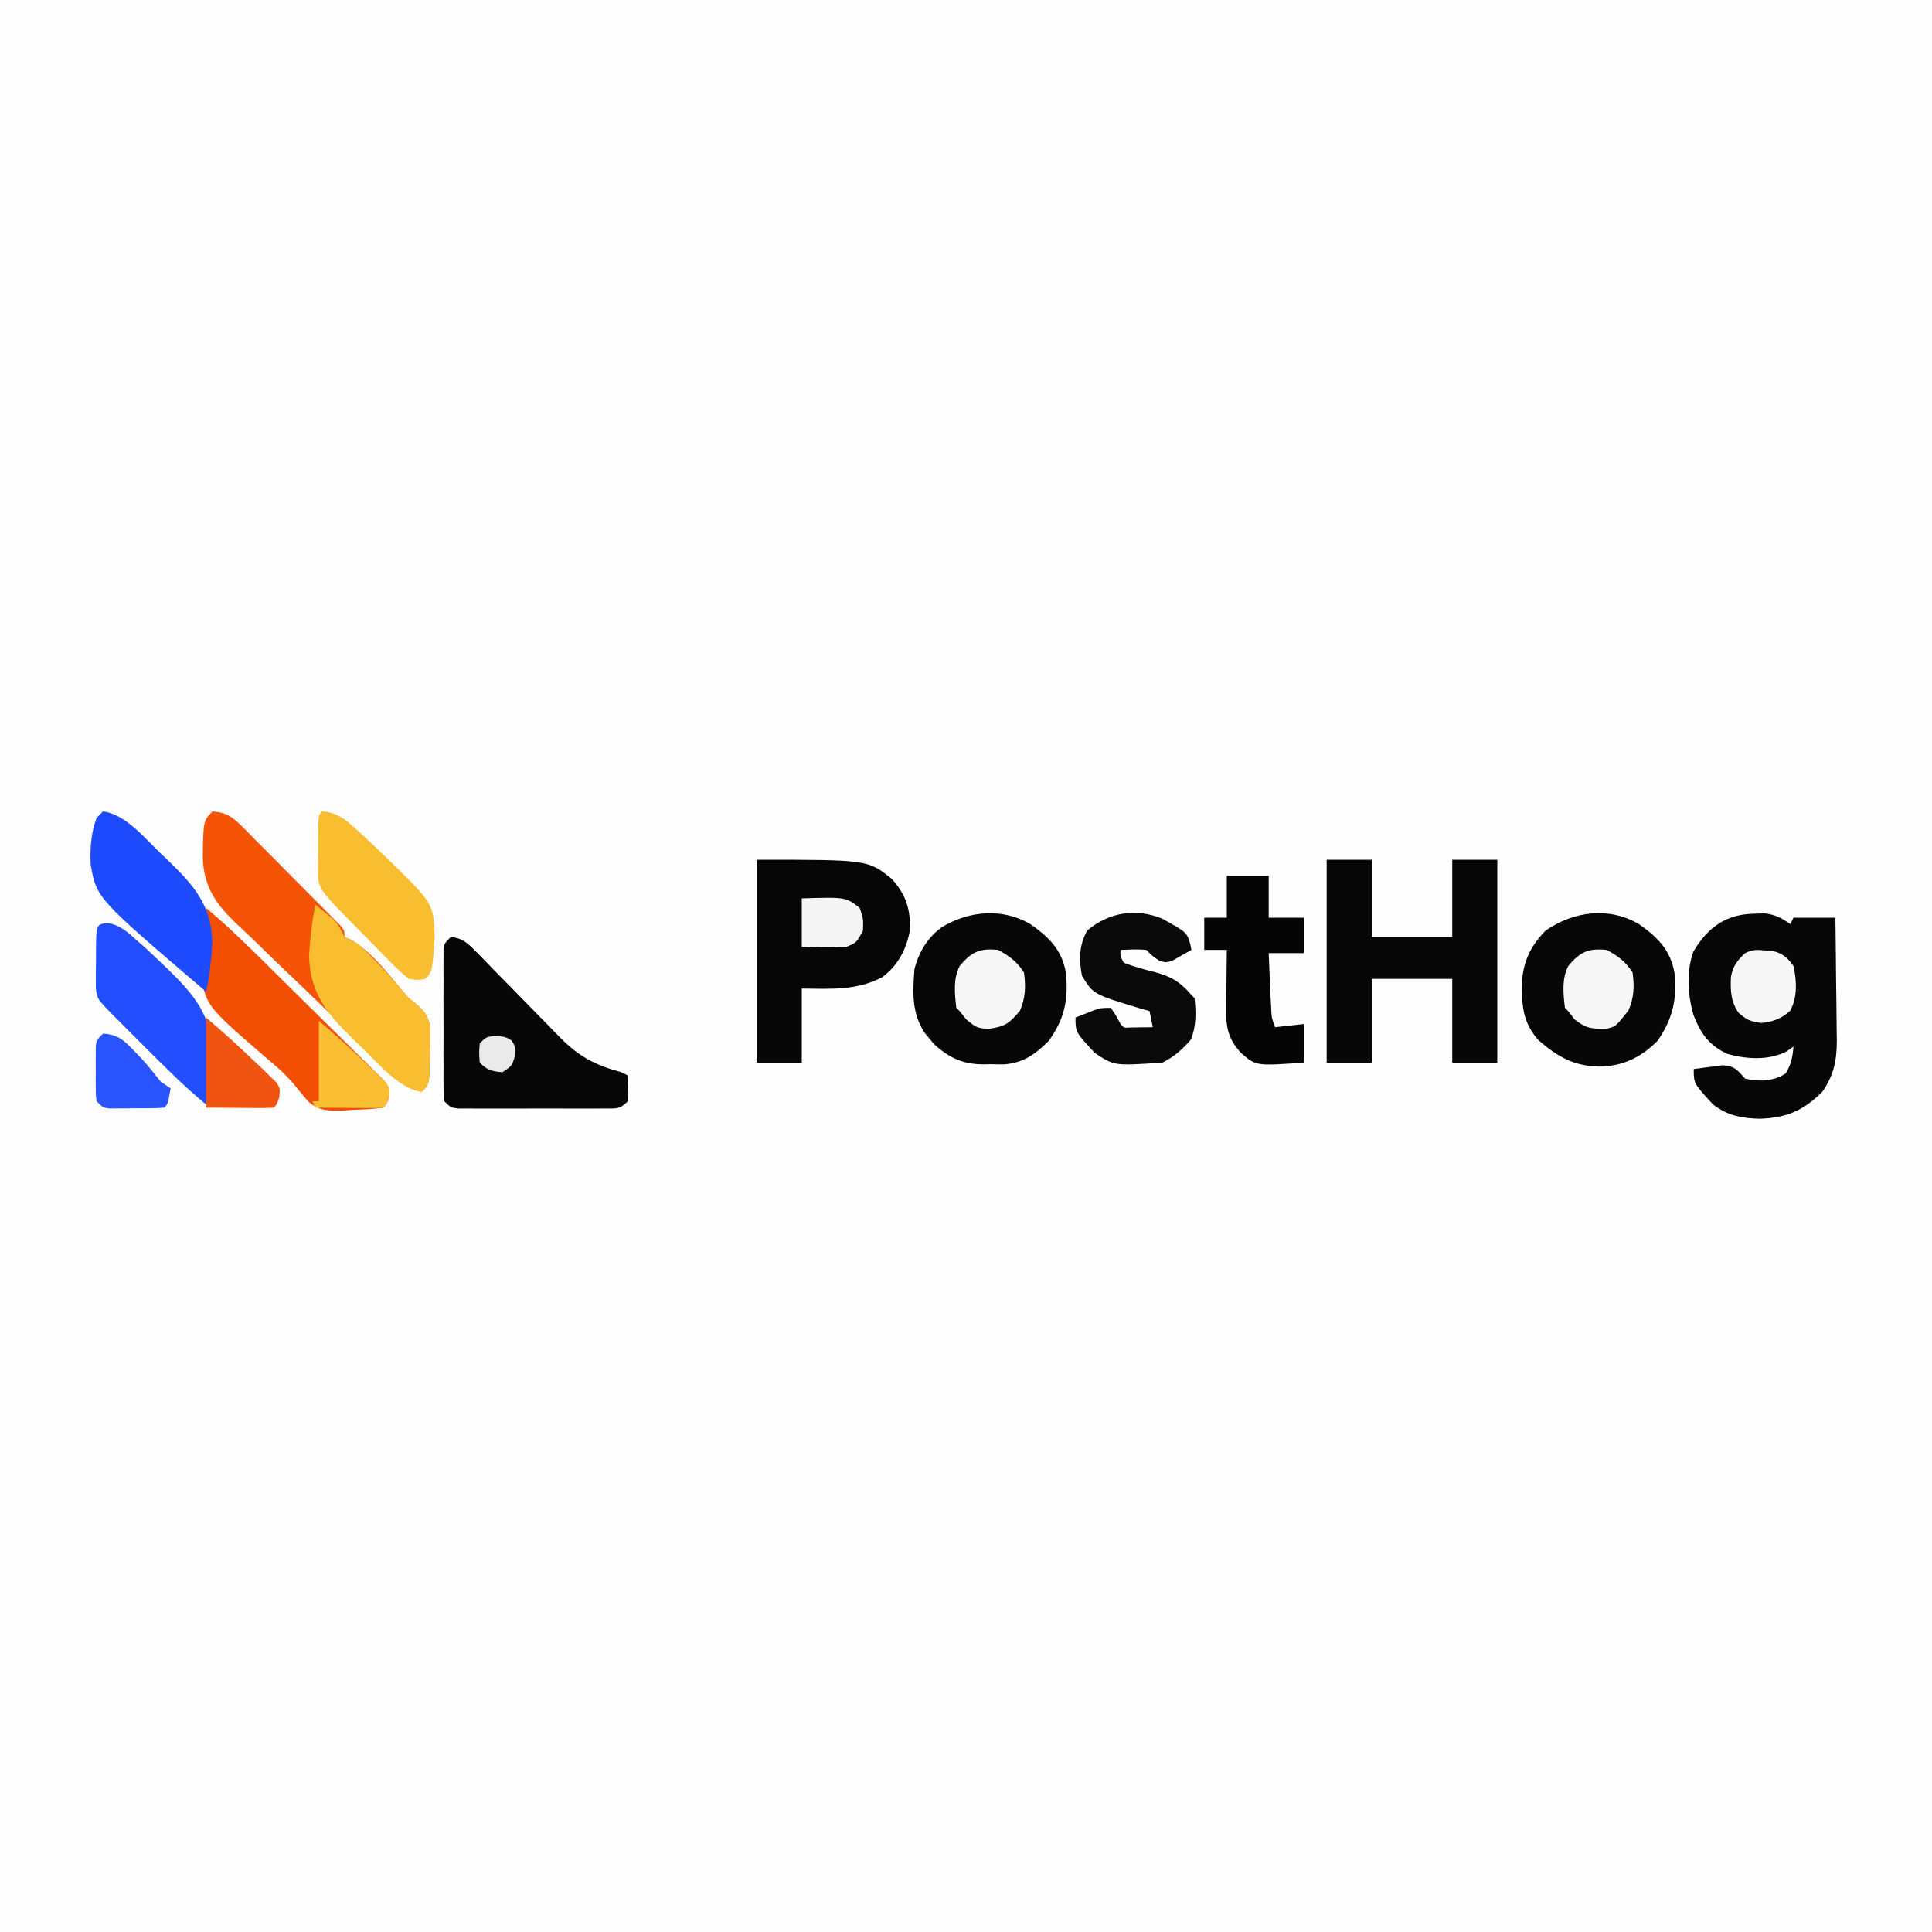
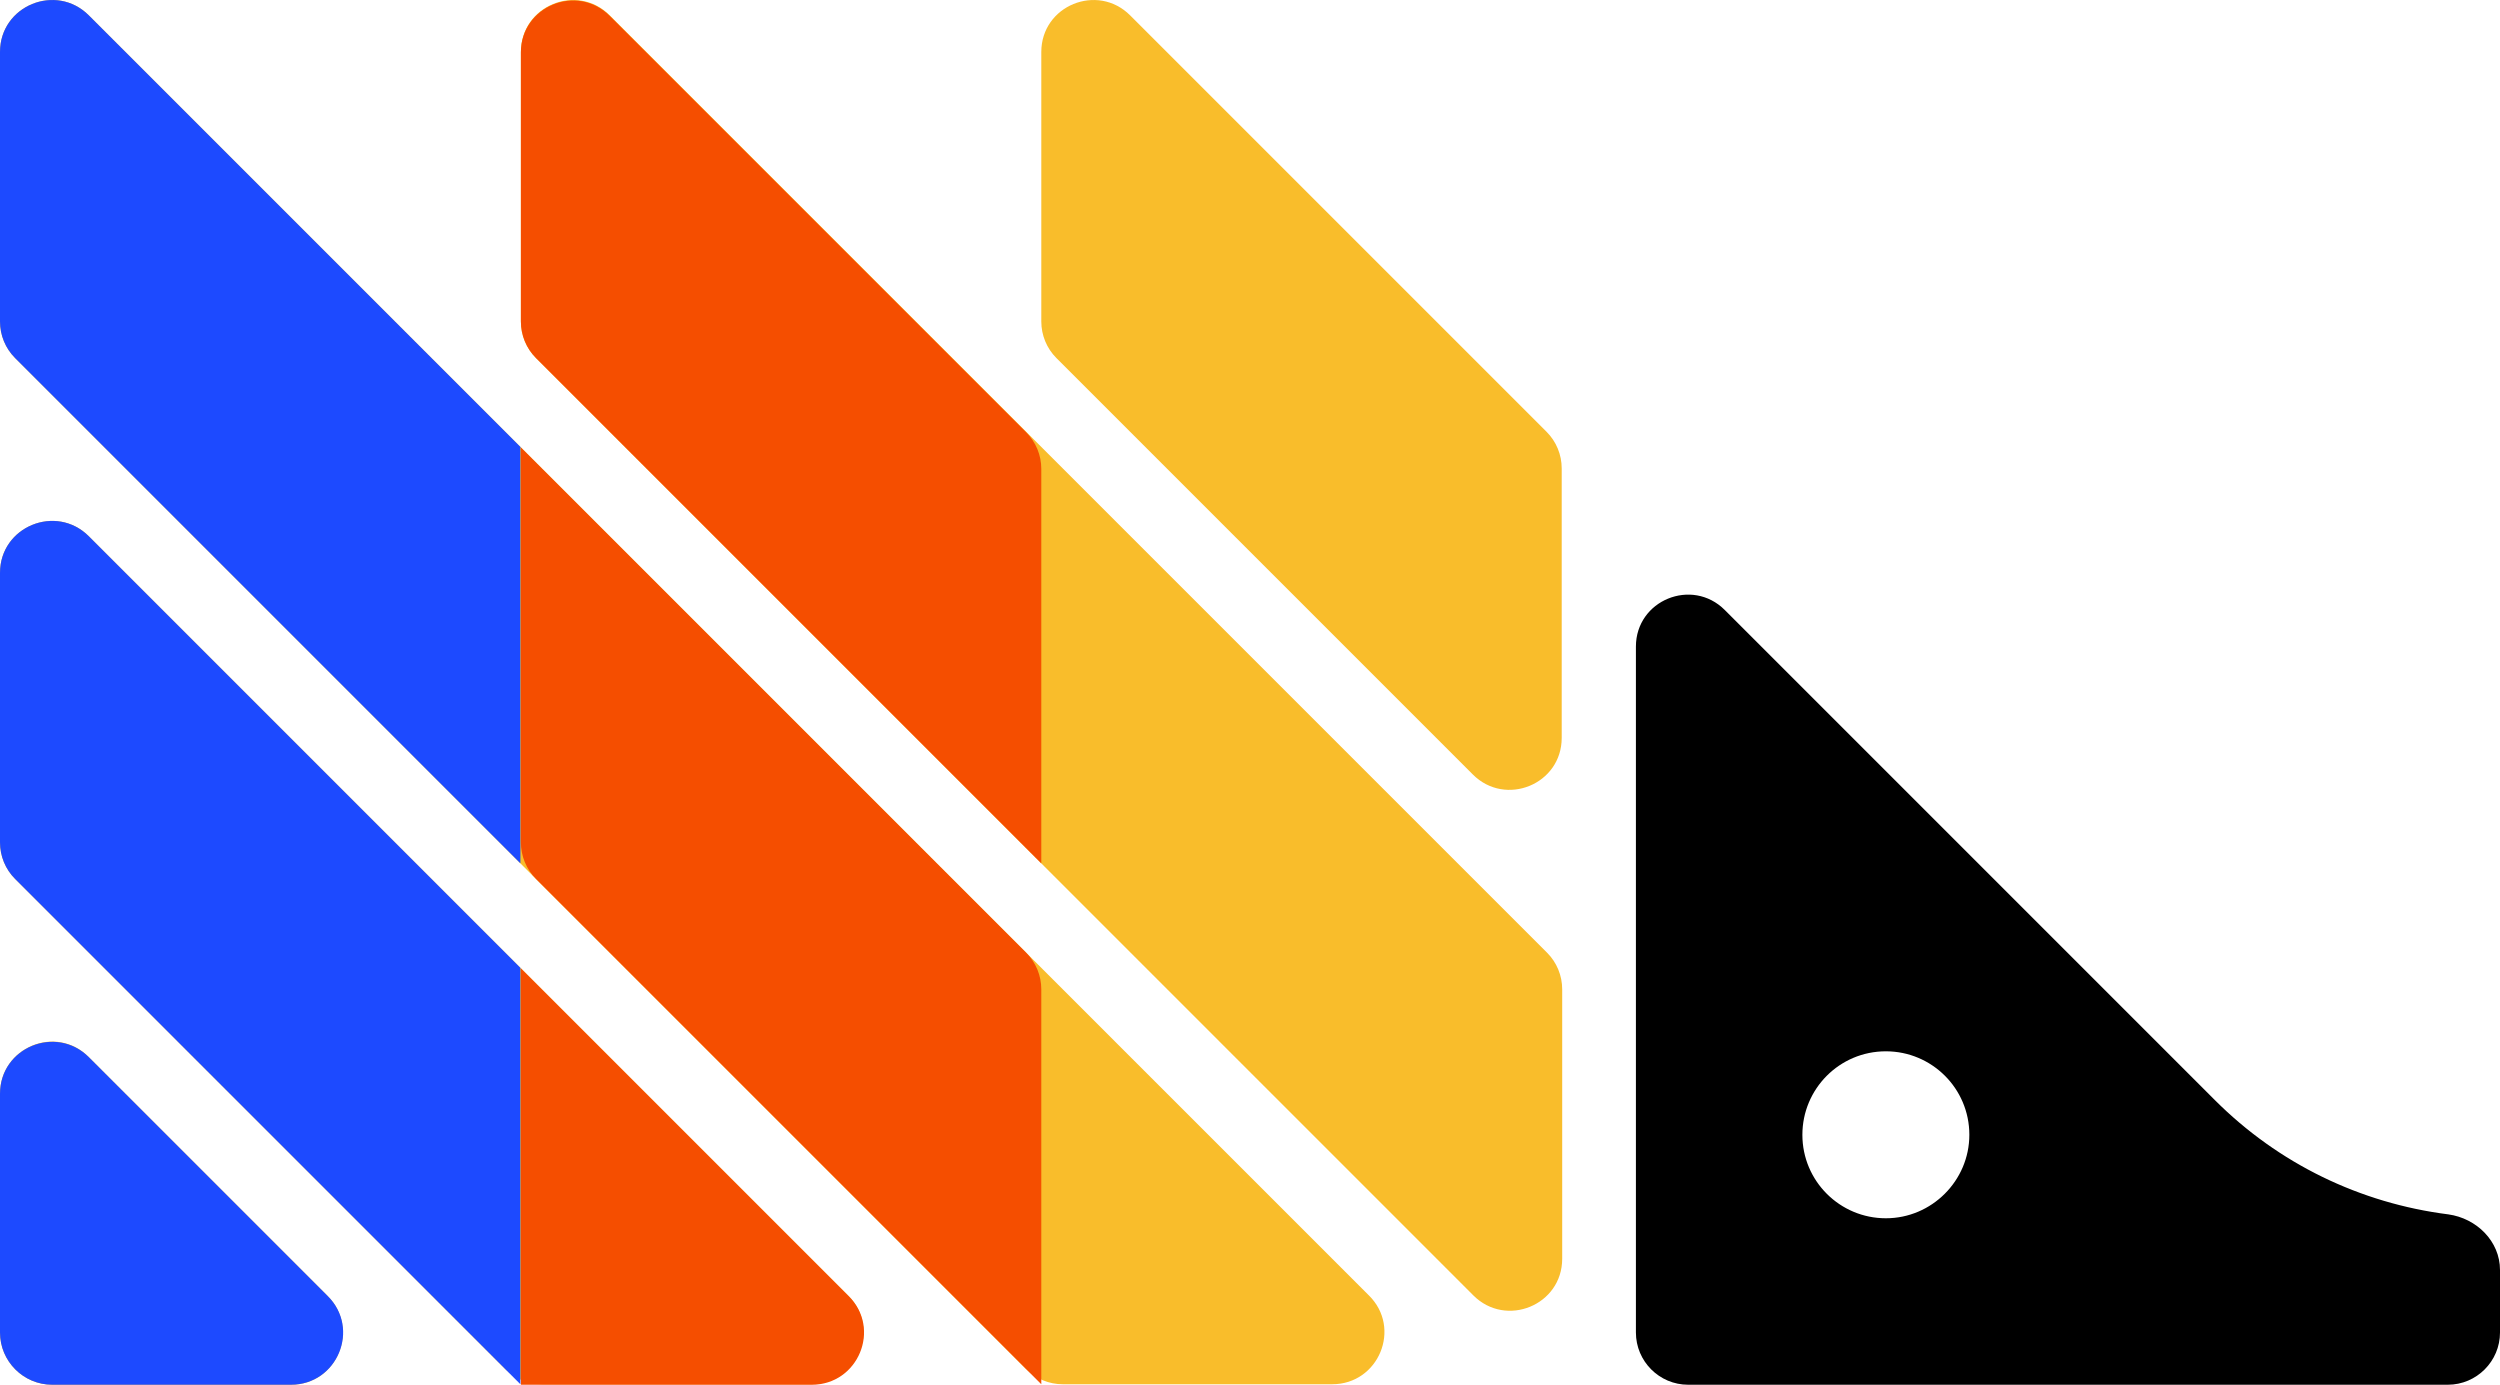
- <svg xmlns="http://www.w3.org/2000/svg" width="100px" height="100px" viewBox="0 0 100 100" version="1.1">
-   <g id="surface1">
-     <path style=" stroke:none;fill-rule:nonzero;fill:rgb(99.608%,99.608%,99.608%);fill-opacity:1;" d="M 0 0 C 33 0 66 0 100 0 C 100 33 100 66 100 100 C 67 100 34 100 0 100 C 0 67 0 34 0 0 Z M 0 0 " />
-     <path style=" stroke:none;fill-rule:nonzero;fill:rgb(2.745%,2.745%,2.745%);fill-opacity:1;" d="M 90.812 47.293 C 91.07 47.285 91.07 47.285 91.332 47.277 C 91.895 47.34 92.207 47.512 92.668 47.832 C 92.723 47.723 92.777 47.613 92.832 47.5 C 93.547 47.5 94.262 47.5 95 47.5 C 95.016 48.566 95.027 49.637 95.035 50.703 C 95.039 51.066 95.043 51.43 95.051 51.789 C 95.059 52.312 95.062 52.836 95.066 53.359 C 95.07 53.52 95.07 53.68 95.074 53.848 C 95.074 54.871 94.922 55.645 94.332 56.5 C 93.34 57.492 92.469 57.859 91.094 57.906 C 90.148 57.883 89.426 57.75 88.668 57.168 C 87.668 56.086 87.668 56.086 87.668 55.332 C 87.984 55.289 88.305 55.246 88.625 55.207 C 88.805 55.184 88.98 55.16 89.164 55.137 C 89.801 55.176 89.91 55.379 90.332 55.832 C 91.082 55.996 91.777 55.973 92.426 55.562 C 92.711 55.094 92.785 54.707 92.832 54.168 C 92.719 54.246 92.602 54.328 92.484 54.414 C 91.562 54.898 90.41 54.828 89.418 54.551 C 88.477 54.129 88.027 53.5 87.656 52.539 C 87.355 51.496 87.277 50.277 87.652 49.25 C 88.395 47.996 89.344 47.312 90.812 47.293 Z M 90.812 47.293 " />
-     <path style=" stroke:none;fill-rule:nonzero;fill:rgb(2.353%,2.353%,2.353%);fill-opacity:1;" d="M 68.668 44.5 C 69.438 44.5 70.207 44.5 71 44.5 C 71 45.82 71 47.141 71 48.5 C 72.375 48.5 73.75 48.5 75.168 48.5 C 75.168 47.18 75.168 45.859 75.168 44.5 C 75.938 44.5 76.707 44.5 77.5 44.5 C 77.5 47.965 77.5 51.43 77.5 55 C 76.73 55 75.961 55 75.168 55 C 75.168 53.57 75.168 52.141 75.168 50.668 C 73.793 50.668 72.418 50.668 71 50.668 C 71 52.098 71 53.527 71 55 C 70.23 55 69.461 55 68.668 55 C 68.668 51.535 68.668 48.07 68.668 44.5 Z M 68.668 44.5 " />
-     <path style=" stroke:none;fill-rule:nonzero;fill:rgb(2.353%,2.353%,2.353%);fill-opacity:1;" d="M 39.168 44.5 C 44.93 44.5 44.93 44.5 46.168 45.5 C 46.902 46.316 47.148 47.105 47.09 48.195 C 46.906 49.156 46.461 49.996 45.664 50.578 C 44.328 51.285 42.98 51.18 41.5 51.168 C 41.5 52.434 41.5 53.695 41.5 55 C 40.73 55 39.961 55 39.168 55 C 39.168 51.535 39.168 48.07 39.168 44.5 Z M 39.168 44.5 " />
-     <path style=" stroke:none;fill-rule:nonzero;fill:rgb(96.078%,32.941%,2.745%);fill-opacity:1;" d="M 11 42 C 11.676 42.047 12.008 42.258 12.48 42.73 C 12.598 42.852 12.719 42.969 12.844 43.09 C 12.969 43.223 13.098 43.352 13.227 43.484 C 13.359 43.617 13.492 43.746 13.629 43.883 C 13.906 44.164 14.184 44.445 14.461 44.723 C 14.887 45.156 15.312 45.586 15.742 46.012 C 16.012 46.285 16.281 46.555 16.551 46.828 C 16.68 46.957 16.809 47.086 16.941 47.219 C 17.059 47.34 17.176 47.457 17.297 47.582 C 17.398 47.688 17.504 47.793 17.609 47.898 C 17.832 48.168 17.832 48.168 17.832 48.5 C 17.93 48.539 18.023 48.582 18.121 48.625 C 19.215 49.23 20.07 50.383 20.867 51.328 C 21.145 51.66 21.145 51.66 21.422 51.867 C 21.863 52.234 22.129 52.496 22.254 53.07 C 22.277 53.535 22.27 53.992 22.25 54.457 C 22.25 54.617 22.246 54.777 22.246 54.941 C 22.219 56.113 22.219 56.113 21.832 56.5 C 21.082 56.414 20.648 55.91 20.129 55.406 C 20.023 55.309 19.922 55.211 19.816 55.113 C 18.742 54.094 17.688 53.062 16.629 52.027 C 16.129 51.539 15.625 51.055 15.117 50.574 C 14.5 49.992 13.891 49.402 13.289 48.809 C 13.059 48.582 12.828 48.359 12.59 48.145 C 11.375 47.016 10.562 46.137 10.496 44.418 C 10.523 42.477 10.523 42.477 11 42 Z M 11 42 " />
-     <path style=" stroke:none;fill-rule:nonzero;fill:rgb(2.745%,2.745%,2.745%);fill-opacity:1;" d="M 84.832 47.832 C 85.789 48.508 86.449 49.156 86.668 50.332 C 86.82 51.707 86.574 52.746 85.793 53.875 C 84.934 54.73 84.008 55.184 82.793 55.207 C 81.465 55.184 80.617 54.695 79.625 53.836 C 78.777 52.867 78.758 51.961 78.785 50.727 C 78.875 49.68 79.262 48.926 80 48.168 C 81.445 47.164 83.277 46.922 84.832 47.832 Z M 84.832 47.832 " />
-     <path style=" stroke:none;fill-rule:nonzero;fill:rgb(2.745%,2.745%,2.745%);fill-opacity:1;" d="M 53.332 47.832 C 54.289 48.504 54.957 49.156 55.168 50.332 C 55.309 51.73 55.113 52.703 54.293 53.863 C 53.609 54.562 52.953 55.02 51.973 55.09 C 51.734 55.09 51.492 55.09 51.25 55.082 C 51.129 55.086 51.012 55.09 50.887 55.09 C 49.832 55.082 49.137 54.762 48.344 54.043 C 48.27 53.949 48.191 53.855 48.113 53.762 C 48.035 53.668 47.957 53.574 47.875 53.48 C 47.184 52.449 47.238 51.367 47.332 50.168 C 47.543 49.293 48.035 48.488 48.777 47.973 C 50.184 47.137 51.891 46.992 53.332 47.832 Z M 53.332 47.832 " />
-     <path style=" stroke:none;fill-rule:nonzero;fill:rgb(2.745%,2.745%,2.745%);fill-opacity:1;" d="M 23.332 48.5 C 23.926 48.551 24.207 48.816 24.609 49.227 C 24.785 49.406 24.785 49.406 24.965 49.586 C 25.09 49.715 25.215 49.844 25.344 49.977 C 25.473 50.109 25.602 50.242 25.734 50.379 C 26.293 50.941 26.844 51.508 27.398 52.074 C 27.801 52.488 28.207 52.898 28.613 53.312 C 28.801 53.504 28.801 53.504 28.988 53.699 C 29.965 54.691 30.816 55.137 32.168 55.5 C 32.332 55.582 32.332 55.582 32.5 55.668 C 32.531 56.676 32.531 56.676 32.5 57 C 32.074 57.426 31.914 57.375 31.324 57.375 C 31.059 57.379 31.059 57.379 30.789 57.379 C 30.602 57.379 30.41 57.379 30.215 57.379 C 29.922 57.379 29.922 57.379 29.625 57.379 C 29.211 57.379 28.797 57.379 28.387 57.375 C 27.754 57.375 27.121 57.375 26.484 57.379 C 26.086 57.379 25.688 57.379 25.285 57.379 C 25 57.379 25 57.379 24.711 57.379 C 24.535 57.379 24.359 57.379 24.176 57.375 C 24.023 57.375 23.867 57.375 23.707 57.375 C 23.332 57.332 23.332 57.332 23 57 C 22.957 56.652 22.957 56.652 22.957 56.219 C 22.957 56.055 22.953 55.895 22.953 55.727 C 22.953 55.551 22.953 55.375 22.957 55.191 C 22.957 55.012 22.957 54.832 22.953 54.648 C 22.953 54.266 22.957 53.887 22.957 53.504 C 22.957 52.918 22.957 52.336 22.953 51.75 C 22.953 51.379 22.953 51.012 22.957 50.641 C 22.953 50.465 22.953 50.289 22.953 50.109 C 22.953 49.945 22.957 49.781 22.957 49.617 C 22.957 49.473 22.957 49.328 22.957 49.18 C 23 48.832 23 48.832 23.332 48.5 Z M 23.332 48.5 " />
-     <path style=" stroke:none;fill-rule:nonzero;fill:rgb(94.902%,30.98%,1.569%);fill-opacity:1;" d="M 10.668 47 C 11.762 47.906 12.766 48.895 13.777 49.891 C 13.867 49.98 13.957 50.07 14.051 50.164 C 14.531 50.641 15.012 51.113 15.492 51.59 C 15.887 51.984 16.285 52.375 16.684 52.766 C 17.168 53.238 17.648 53.715 18.125 54.191 C 18.309 54.371 18.492 54.555 18.676 54.734 C 18.934 54.984 19.188 55.234 19.438 55.488 C 19.586 55.633 19.73 55.777 19.879 55.922 C 20.168 56.332 20.168 56.332 20.141 56.793 C 20 57.168 20 57.168 19.832 57.332 C 19.281 57.414 18.723 57.426 18.168 57.449 C 18.012 57.461 17.859 57.473 17.703 57.488 C 16.988 57.508 16.52 57.488 15.961 57.02 C 15.715 56.738 15.473 56.445 15.238 56.152 C 14.793 55.617 14.309 55.195 13.773 54.75 C 10.621 52.027 10.621 52.027 10.395 50.227 C 10.363 49.137 10.461 48.07 10.668 47 Z M 10.668 47 " />
-     <path style=" stroke:none;fill-rule:nonzero;fill:rgb(3.922%,3.922%,3.922%);fill-opacity:1;" d="M 60.145 47.543 C 61.43 48.262 61.43 48.262 61.605 48.855 C 61.637 49.008 61.637 49.008 61.668 49.168 C 61.461 49.289 61.25 49.406 61.043 49.52 C 60.926 49.586 60.809 49.652 60.691 49.719 C 60.332 49.832 60.332 49.832 59.977 49.707 C 59.668 49.5 59.668 49.5 59.332 49.168 C 58.887 49.121 58.453 49.152 58 49.168 C 57.98 49.492 57.98 49.492 58.168 49.832 C 58.715 50.043 59.254 50.188 59.82 50.328 C 60.645 50.555 61.094 50.828 61.668 51.5 C 61.723 51.555 61.777 51.609 61.832 51.668 C 61.906 52.418 61.926 53.109 61.637 53.812 C 61.211 54.312 60.754 54.707 60.168 55 C 57.668 55.168 57.668 55.168 56.668 54.5 C 55.668 53.426 55.668 53.426 55.668 52.668 C 55.879 52.582 56.09 52.5 56.301 52.418 C 56.422 52.371 56.539 52.324 56.66 52.277 C 57 52.168 57 52.168 57.5 52.168 C 57.77 52.574 57.77 52.574 58 53 C 58.168 53.207 58.168 53.207 58.512 53.184 C 58.648 53.18 58.785 53.18 58.926 53.176 C 59.066 53.176 59.203 53.176 59.344 53.172 C 59.449 53.172 59.559 53.168 59.668 53.168 C 59.586 52.754 59.586 52.754 59.5 52.332 C 59.332 52.285 59.164 52.234 58.988 52.188 C 56.59 51.465 56.59 51.465 56 50.5 C 55.844 49.645 55.852 48.938 56.27 48.168 C 57.387 47.227 58.766 46.992 60.145 47.543 Z M 60.145 47.543 " />
-     <path style=" stroke:none;fill-rule:nonzero;fill:rgb(1.961%,1.961%,1.961%);fill-opacity:1;" d="M 63.5 45.332 C 64.215 45.332 64.93 45.332 65.668 45.332 C 65.668 46.047 65.668 46.762 65.668 47.5 C 66.273 47.5 66.875 47.5 67.5 47.5 C 67.5 48.105 67.5 48.711 67.5 49.332 C 66.895 49.332 66.289 49.332 65.668 49.332 C 65.691 49.879 65.715 50.422 65.738 50.969 C 65.746 51.125 65.754 51.277 65.758 51.438 C 65.766 51.586 65.773 51.734 65.781 51.887 C 65.785 52.027 65.793 52.164 65.801 52.305 C 65.824 52.695 65.824 52.695 66 53.168 C 66.742 53.086 66.742 53.086 67.5 53 C 67.5 53.66 67.5 54.32 67.5 55 C 65.023 55.172 65.023 55.172 64.281 54.543 C 63.633 53.871 63.457 53.285 63.469 52.355 C 63.469 52.078 63.469 52.078 63.469 51.793 C 63.473 51.602 63.477 51.406 63.48 51.207 C 63.48 51.012 63.48 50.816 63.484 50.613 C 63.488 50.133 63.492 49.648 63.5 49.168 C 63.113 49.168 62.73 49.168 62.332 49.168 C 62.332 48.617 62.332 48.066 62.332 47.5 C 62.719 47.5 63.102 47.5 63.5 47.5 C 63.5 46.785 63.5 46.07 63.5 45.332 Z M 63.5 45.332 " />
-     <path style=" stroke:none;fill-rule:nonzero;fill:rgb(13.333%,30.588%,99.608%);fill-opacity:1;" d="M 5.523 47.77 C 6.207 47.863 6.605 48.246 7.102 48.691 C 7.203 48.781 7.309 48.871 7.414 48.965 C 7.742 49.266 8.066 49.566 8.387 49.875 C 8.492 49.977 8.602 50.082 8.715 50.188 C 10.07 51.508 10.934 52.562 10.992 54.496 C 10.941 55.402 10.852 56.281 10.668 57.168 C 9.594 56.289 8.625 55.316 7.648 54.34 C 7.363 54.051 7.074 53.762 6.785 53.477 C 6.602 53.293 6.418 53.109 6.238 52.926 C 6.152 52.84 6.066 52.754 5.977 52.668 C 5.023 51.707 5.023 51.707 4.961 51.125 C 4.961 50.98 4.961 50.84 4.961 50.691 C 4.961 50.457 4.961 50.457 4.961 50.219 C 4.965 50.059 4.965 49.895 4.969 49.73 C 4.969 49.566 4.969 49.402 4.969 49.234 C 4.977 47.867 4.977 47.867 5.523 47.77 Z M 5.523 47.77 " />
-     <path style=" stroke:none;fill-rule:nonzero;fill:rgb(97.647%,74.51%,18.431%);fill-opacity:1;" d="M 16.332 46.832 C 16.523 46.984 16.711 47.137 16.895 47.293 C 17 47.375 17.105 47.461 17.211 47.551 C 17.516 47.848 17.652 48.121 17.832 48.5 C 18.051 48.617 18.273 48.727 18.5 48.832 C 19.355 49.598 20.129 50.453 20.867 51.328 C 21.145 51.66 21.145 51.66 21.422 51.867 C 21.863 52.234 22.129 52.496 22.254 53.07 C 22.277 53.535 22.27 53.992 22.25 54.457 C 22.25 54.617 22.246 54.777 22.246 54.941 C 22.219 56.113 22.219 56.113 21.832 56.5 C 20.633 56.359 19.551 54.996 18.707 54.199 C 18.594 54.09 18.484 53.984 18.367 53.875 C 16.984 52.535 16.055 51.465 15.996 49.492 C 16.047 48.59 16.141 47.715 16.332 46.832 Z M 16.332 46.832 " />
-     <path style=" stroke:none;fill-rule:nonzero;fill:rgb(97.647%,74.51%,18.824%);fill-opacity:1;" d="M 16.668 42 C 17.512 42.039 18.008 42.531 18.602 43.074 C 18.703 43.168 18.809 43.262 18.914 43.359 C 19.242 43.664 19.562 43.969 19.887 44.281 C 19.992 44.387 20.102 44.488 20.215 44.598 C 22.43 46.77 22.43 46.77 22.5 48.465 C 22.379 50.289 22.379 50.289 22 50.668 C 21.637 50.734 21.637 50.734 21.168 50.668 C 20.793 50.367 20.477 50.078 20.148 49.734 C 20.055 49.641 19.961 49.547 19.863 49.449 C 19.562 49.145 19.266 48.84 18.969 48.531 C 18.766 48.328 18.566 48.121 18.363 47.918 C 16.457 45.984 16.457 45.984 16.461 44.988 C 16.461 44.824 16.461 44.664 16.461 44.492 C 16.465 44.324 16.465 44.152 16.469 43.98 C 16.469 43.809 16.469 43.637 16.469 43.461 C 16.477 42.191 16.477 42.191 16.668 42 Z M 16.668 42 " />
-     <path style=" stroke:none;fill-rule:nonzero;fill:rgb(11.765%,29.412%,99.608%);fill-opacity:1;" d="M 5.332 42 C 6.508 42.141 7.547 43.445 8.375 44.23 C 8.484 44.332 8.594 44.434 8.703 44.539 C 10.043 45.836 10.934 46.844 10.992 48.77 C 10.941 49.641 10.852 50.484 10.668 51.332 C 5.004 46.496 5.004 46.496 4.695 44.77 C 4.652 43.949 4.707 43.109 5 42.332 C 5.109 42.223 5.219 42.113 5.332 42 Z M 5.332 42 " />
-     <path style=" stroke:none;fill-rule:nonzero;fill:rgb(96.471%,96.471%,96.471%);fill-opacity:1;" d="M 83.168 49.168 C 83.777 49.508 84.113 49.75 84.5 50.332 C 84.602 51.043 84.578 51.66 84.281 52.312 C 83.625 53.137 83.625 53.137 83.152 53.246 C 82.402 53.254 82.102 53.25 81.5 52.762 C 81.391 52.621 81.281 52.48 81.168 52.332 C 81.113 52.277 81.059 52.223 81 52.168 C 80.914 51.438 80.828 50.664 81.176 49.996 C 81.789 49.258 82.223 49.074 83.168 49.168 Z M 83.168 49.168 " />
-     <path style=" stroke:none;fill-rule:nonzero;fill:rgb(96.863%,96.863%,96.863%);fill-opacity:1;" d="M 51.668 49.168 C 52.277 49.508 52.613 49.75 53 50.332 C 53.102 51.039 53.078 51.656 52.793 52.312 C 52.266 52.949 52.023 53.141 51.176 53.25 C 50.586 53.23 50.5 53.168 50.012 52.762 C 49.898 52.621 49.785 52.48 49.668 52.332 C 49.613 52.277 49.559 52.223 49.5 52.168 C 49.414 51.438 49.328 50.664 49.676 49.996 C 50.289 49.258 50.723 49.074 51.668 49.168 Z M 51.668 49.168 " />
-     <path style=" stroke:none;fill-rule:nonzero;fill:rgb(93.725%,33.333%,6.667%);fill-opacity:1;" d="M 10.668 52.668 C 11.559 53.43 12.41 54.195 13.25 55.012 C 13.375 55.125 13.496 55.242 13.625 55.359 C 13.738 55.473 13.855 55.586 13.973 55.703 C 14.078 55.805 14.184 55.906 14.293 56.012 C 14.5 56.332 14.5 56.332 14.461 56.777 C 14.332 57.168 14.332 57.168 14.168 57.332 C 13.906 57.348 13.645 57.352 13.383 57.352 C 13.242 57.348 13.102 57.348 12.957 57.348 C 12.773 57.348 12.594 57.344 12.406 57.344 C 11.832 57.34 11.258 57.336 10.668 57.332 C 10.668 55.793 10.668 54.254 10.668 52.668 Z M 10.668 52.668 " />
-     <path style=" stroke:none;fill-rule:nonzero;fill:rgb(97.647%,74.51%,19.608%);fill-opacity:1;" d="M 16.5 52.832 C 17.359 53.57 18.191 54.305 19 55.094 C 19.117 55.203 19.23 55.309 19.352 55.422 C 19.457 55.527 19.566 55.633 19.676 55.738 C 19.773 55.836 19.875 55.93 19.977 56.023 C 20.168 56.332 20.168 56.332 20.125 56.777 C 20 57.168 20 57.168 19.832 57.332 C 19.574 57.348 19.312 57.352 19.051 57.348 C 18.895 57.348 18.738 57.348 18.574 57.348 C 18.328 57.348 18.328 57.348 18.074 57.344 C 17.906 57.344 17.742 57.344 17.57 57.34 C 17.156 57.34 16.746 57.336 16.332 57.332 C 16.277 57.223 16.223 57.113 16.168 57 C 16.277 57 16.387 57 16.5 57 C 16.5 55.625 16.5 54.25 16.5 52.832 Z M 16.5 52.832 " />
-     <path style=" stroke:none;fill-rule:nonzero;fill:rgb(16.078%,32.549%,99.216%);fill-opacity:1;" d="M 5.332 53.5 C 6.086 53.535 6.422 53.844 6.926 54.375 C 7.055 54.512 7.188 54.645 7.32 54.785 C 7.676 55.176 8.004 55.586 8.332 56 C 8.5 56.109 8.664 56.219 8.832 56.332 C 8.688 57.145 8.688 57.145 8.5 57.332 C 7.977 57.375 7.453 57.363 6.926 57.363 C 6.781 57.367 6.633 57.367 6.48 57.371 C 6.34 57.371 6.199 57.371 6.055 57.371 C 5.922 57.371 5.793 57.375 5.66 57.375 C 5.332 57.332 5.332 57.332 5 57 C 4.957 56.676 4.957 56.676 4.957 56.285 C 4.957 56.145 4.953 56.008 4.953 55.859 C 4.957 55.641 4.957 55.641 4.957 55.418 C 4.957 55.27 4.957 55.125 4.953 54.973 C 4.953 54.832 4.957 54.691 4.957 54.547 C 4.957 54.418 4.957 54.289 4.957 54.156 C 5 53.832 5 53.832 5.332 53.5 Z M 5.332 53.5 " />
-     <path style=" stroke:none;fill-rule:nonzero;fill:rgb(96.863%,96.863%,96.863%);fill-opacity:1;" d="M 91.395 49.199 C 91.523 49.207 91.652 49.215 91.785 49.227 C 92.305 49.371 92.512 49.57 92.832 50 C 92.996 50.758 93.047 51.621 92.656 52.316 C 92.215 52.73 91.742 52.895 91.156 52.949 C 90.5 52.832 90.5 52.832 90 52.438 C 89.582 51.844 89.559 51.266 89.594 50.559 C 89.695 50.008 89.922 49.707 90.332 49.332 C 90.738 49.133 90.949 49.16 91.395 49.199 Z M 91.395 49.199 " />
-     <path style=" stroke:none;fill-rule:nonzero;fill:rgb(96.078%,96.078%,96.078%);fill-opacity:1;" d="M 41.5 46.5 C 43.781 46.43 43.781 46.43 44.5 47 C 44.688 47.562 44.688 47.562 44.668 48.168 C 44.336 48.789 44.336 48.789 43.832 49 C 43.043 49.07 42.297 49.039 41.5 49 C 41.5 48.176 41.5 47.352 41.5 46.5 Z M 41.5 46.5 " />
-     <path style=" stroke:none;fill-rule:nonzero;fill:rgb(91.765%,91.765%,91.765%);fill-opacity:1;" d="M 25.656 53.613 C 26.168 53.668 26.168 53.668 26.488 53.855 C 26.668 54.168 26.668 54.168 26.645 54.676 C 26.5 55.168 26.5 55.168 26 55.5 C 25.445 55.445 25.23 55.398 24.832 55 C 24.793 54.5 24.793 54.5 24.832 54 C 25.168 53.668 25.168 53.668 25.656 53.613 Z M 25.656 53.613 " />
-   </g>
+ <svg xmlns="http://www.w3.org/2000/svg" xml:space="preserve" id="Layer_1" x="0" y="0" version="1.1" viewBox="0 114.15 512.1 283.65">
+   <style>.st0{fill:#1d4aff}</style>
+   <path d="M116.2 272c-3.9 7.9-15.2 7.9-19.1 0l-9.4-18.8c-1.5-3-1.5-6.5 0-9.5l9.4-18.8c3.9-7.9 15.2-7.9 19.1 0l9.4 18.8c1.5 3 1.5 6.5 0 9.5zm0 106.7c-3.9 7.9-15.2 7.9-19.1 0l-9.4-18.8c-1.5-3-1.5-6.5 0-9.5l9.4-18.8c3.9-7.9 15.2-7.9 19.1 0l9.4 18.8c1.5 3 1.5 6.5 0 9.5z" class="st0" />
+   <path d="M0 338.2c0-9.5 11.5-14.3 18.2-7.5l48.9 48.9c6.7 6.7 2 18.2-7.5 18.2H10.7C4.8 397.8 0 393 0 387.1zm0-51.5c0 2.8 1.1 5.5 3.1 7.5l100.4 100.4c2 2 4.7 3.1 7.5 3.1h55.2c9.5 0 14.3-11.5 7.5-18.2L18.2 224c-6.7-6.7-18.2-2-18.2 7.5zM0 180c0 2.8 1.1 5.5 3.1 7.5l207.1 207.1c2 2 4.7 3.1 7.5 3.1h55.2c9.5 0 14.3-11.5 7.5-18.2L18.2 117.3c-6.7-6.7-18.2-2-18.2 7.5zm106.7 0c0 2.8 1.1 5.5 3.1 7.5l192 192c6.7 6.7 18.2 2 18.2-7.5v-55.2c0-2.8-1.1-5.5-3.1-7.5l-192-192c-6.7-6.7-18.2-2-18.2 7.5zm124.8-62.7c-6.7-6.7-18.2-2-18.2 7.5V180c0 2.8 1.1 5.5 3.1 7.5l85.3 85.3c6.7 6.7 18.2 2 18.2-7.5v-55.2c0-2.8-1.1-5.5-3.1-7.5z" style="fill:#f9bd2b" />
+   <path d="M453.7 339.5 353.3 239.1c-6.7-6.7-18.2-2-18.2 7.5v140.5c0 5.9 4.8 10.7 10.7 10.7h155.6c5.9 0 10.7-4.8 10.7-10.7v-12.8c0-5.9-4.8-10.6-10.6-11.4-18.1-2.3-34.8-10.4-47.8-23.4m-67.4 24.2c-9.4 0-17.1-7.6-17.1-17.1 0-9.4 7.6-17.1 17.1-17.1 9.4 0 17.1 7.6 17.1 17.1 0 9.4-7.7 17.1-17.1 17.1" />
+   <path d="M0 387.1c0 5.9 4.8 10.7 10.7 10.7h48.9c9.5 0 14.3-11.5 7.5-18.2l-48.9-48.9c-6.7-6.7-18.2-2-18.2 7.5zm106.7-181.3-88.5-88.5c-6.7-6.7-18.2-2-18.2 7.5V180c0 2.8 1.1 5.5 3.1 7.5L106.6 291v-85.2zM18.2 224c-6.7-6.7-18.2-2-18.2 7.5v55.2c0 2.8 1.1 5.5 3.1 7.5l103.5 103.5v-85.3z" class="st0" />
+   <path d="M213.3 210.2c0-2.8-1.1-5.5-3.1-7.5l-85.3-85.3c-6.7-6.7-18.2-2-18.2 7.5V180c0 2.8 1.1 5.5 3.1 7.5L213.3 291zM106.7 397.8h59.6c9.5 0 14.3-11.5 7.5-18.2l-67.1-67.1zm0-192v80.9c0 2.8 1.1 5.5 3.1 7.5l103.5 103.5v-80.9c0-2.8-1.1-5.5-3.1-7.5z" style="fill:#f54e00" />
</svg>
